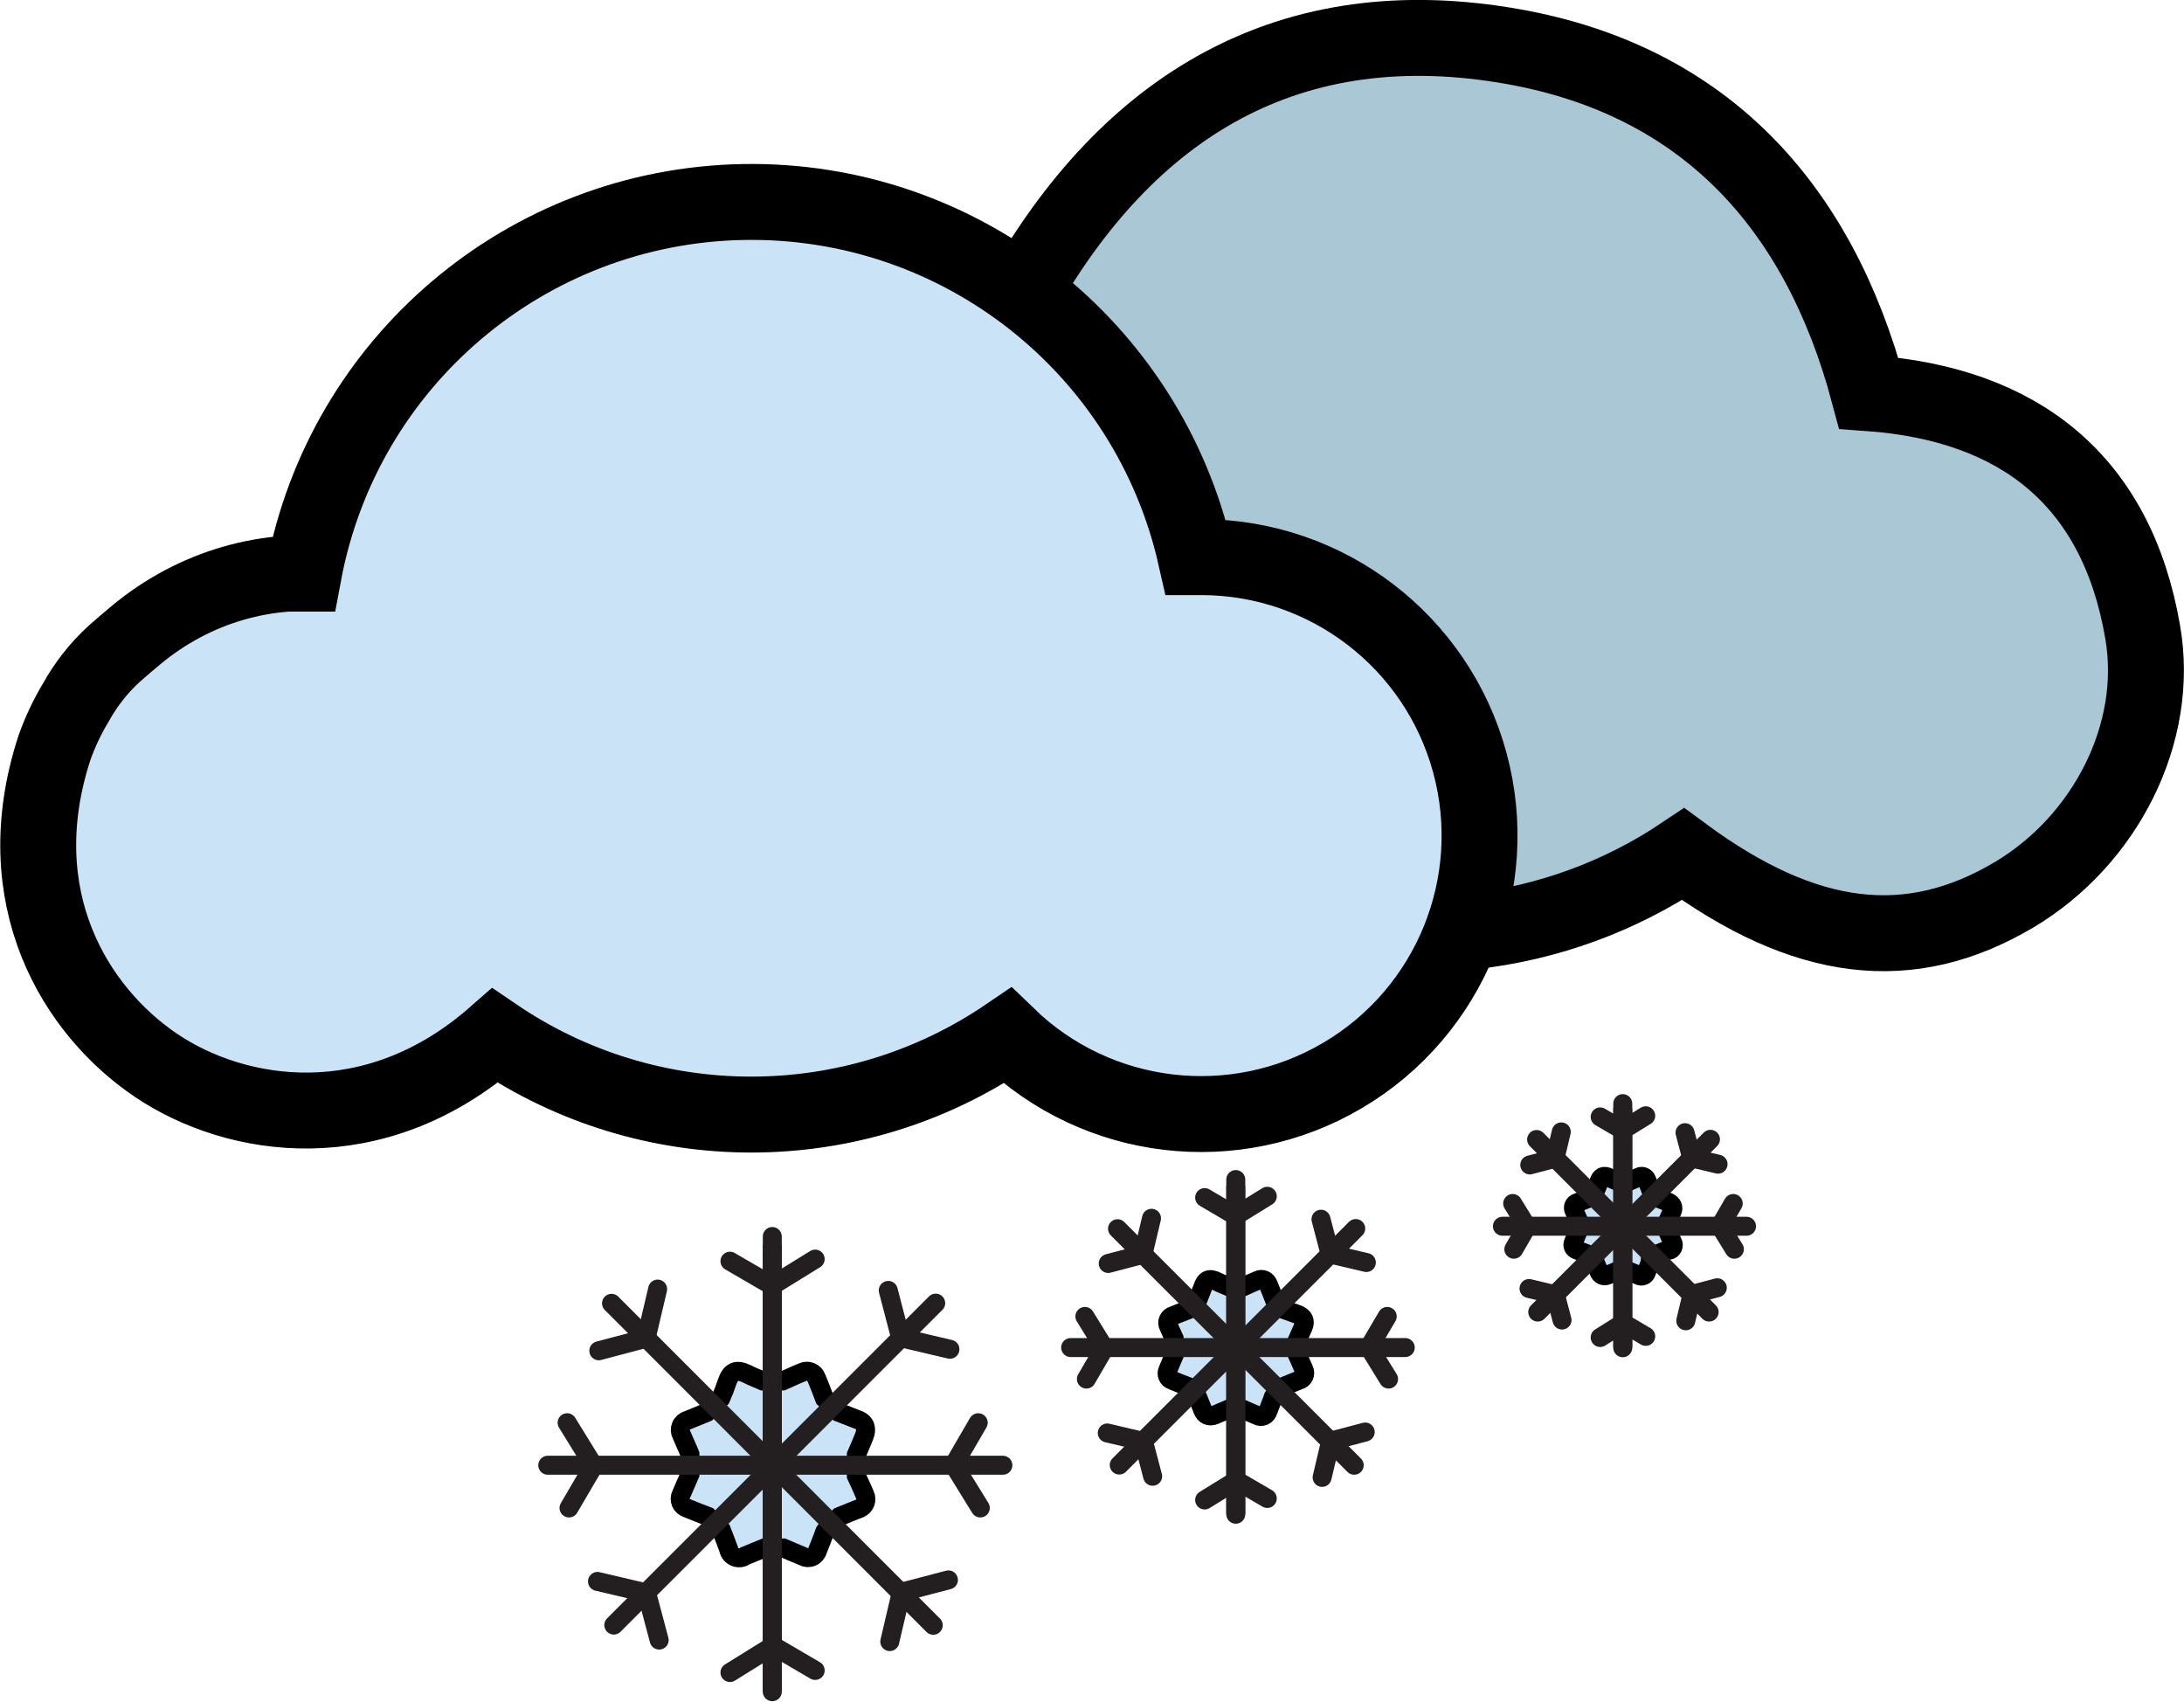
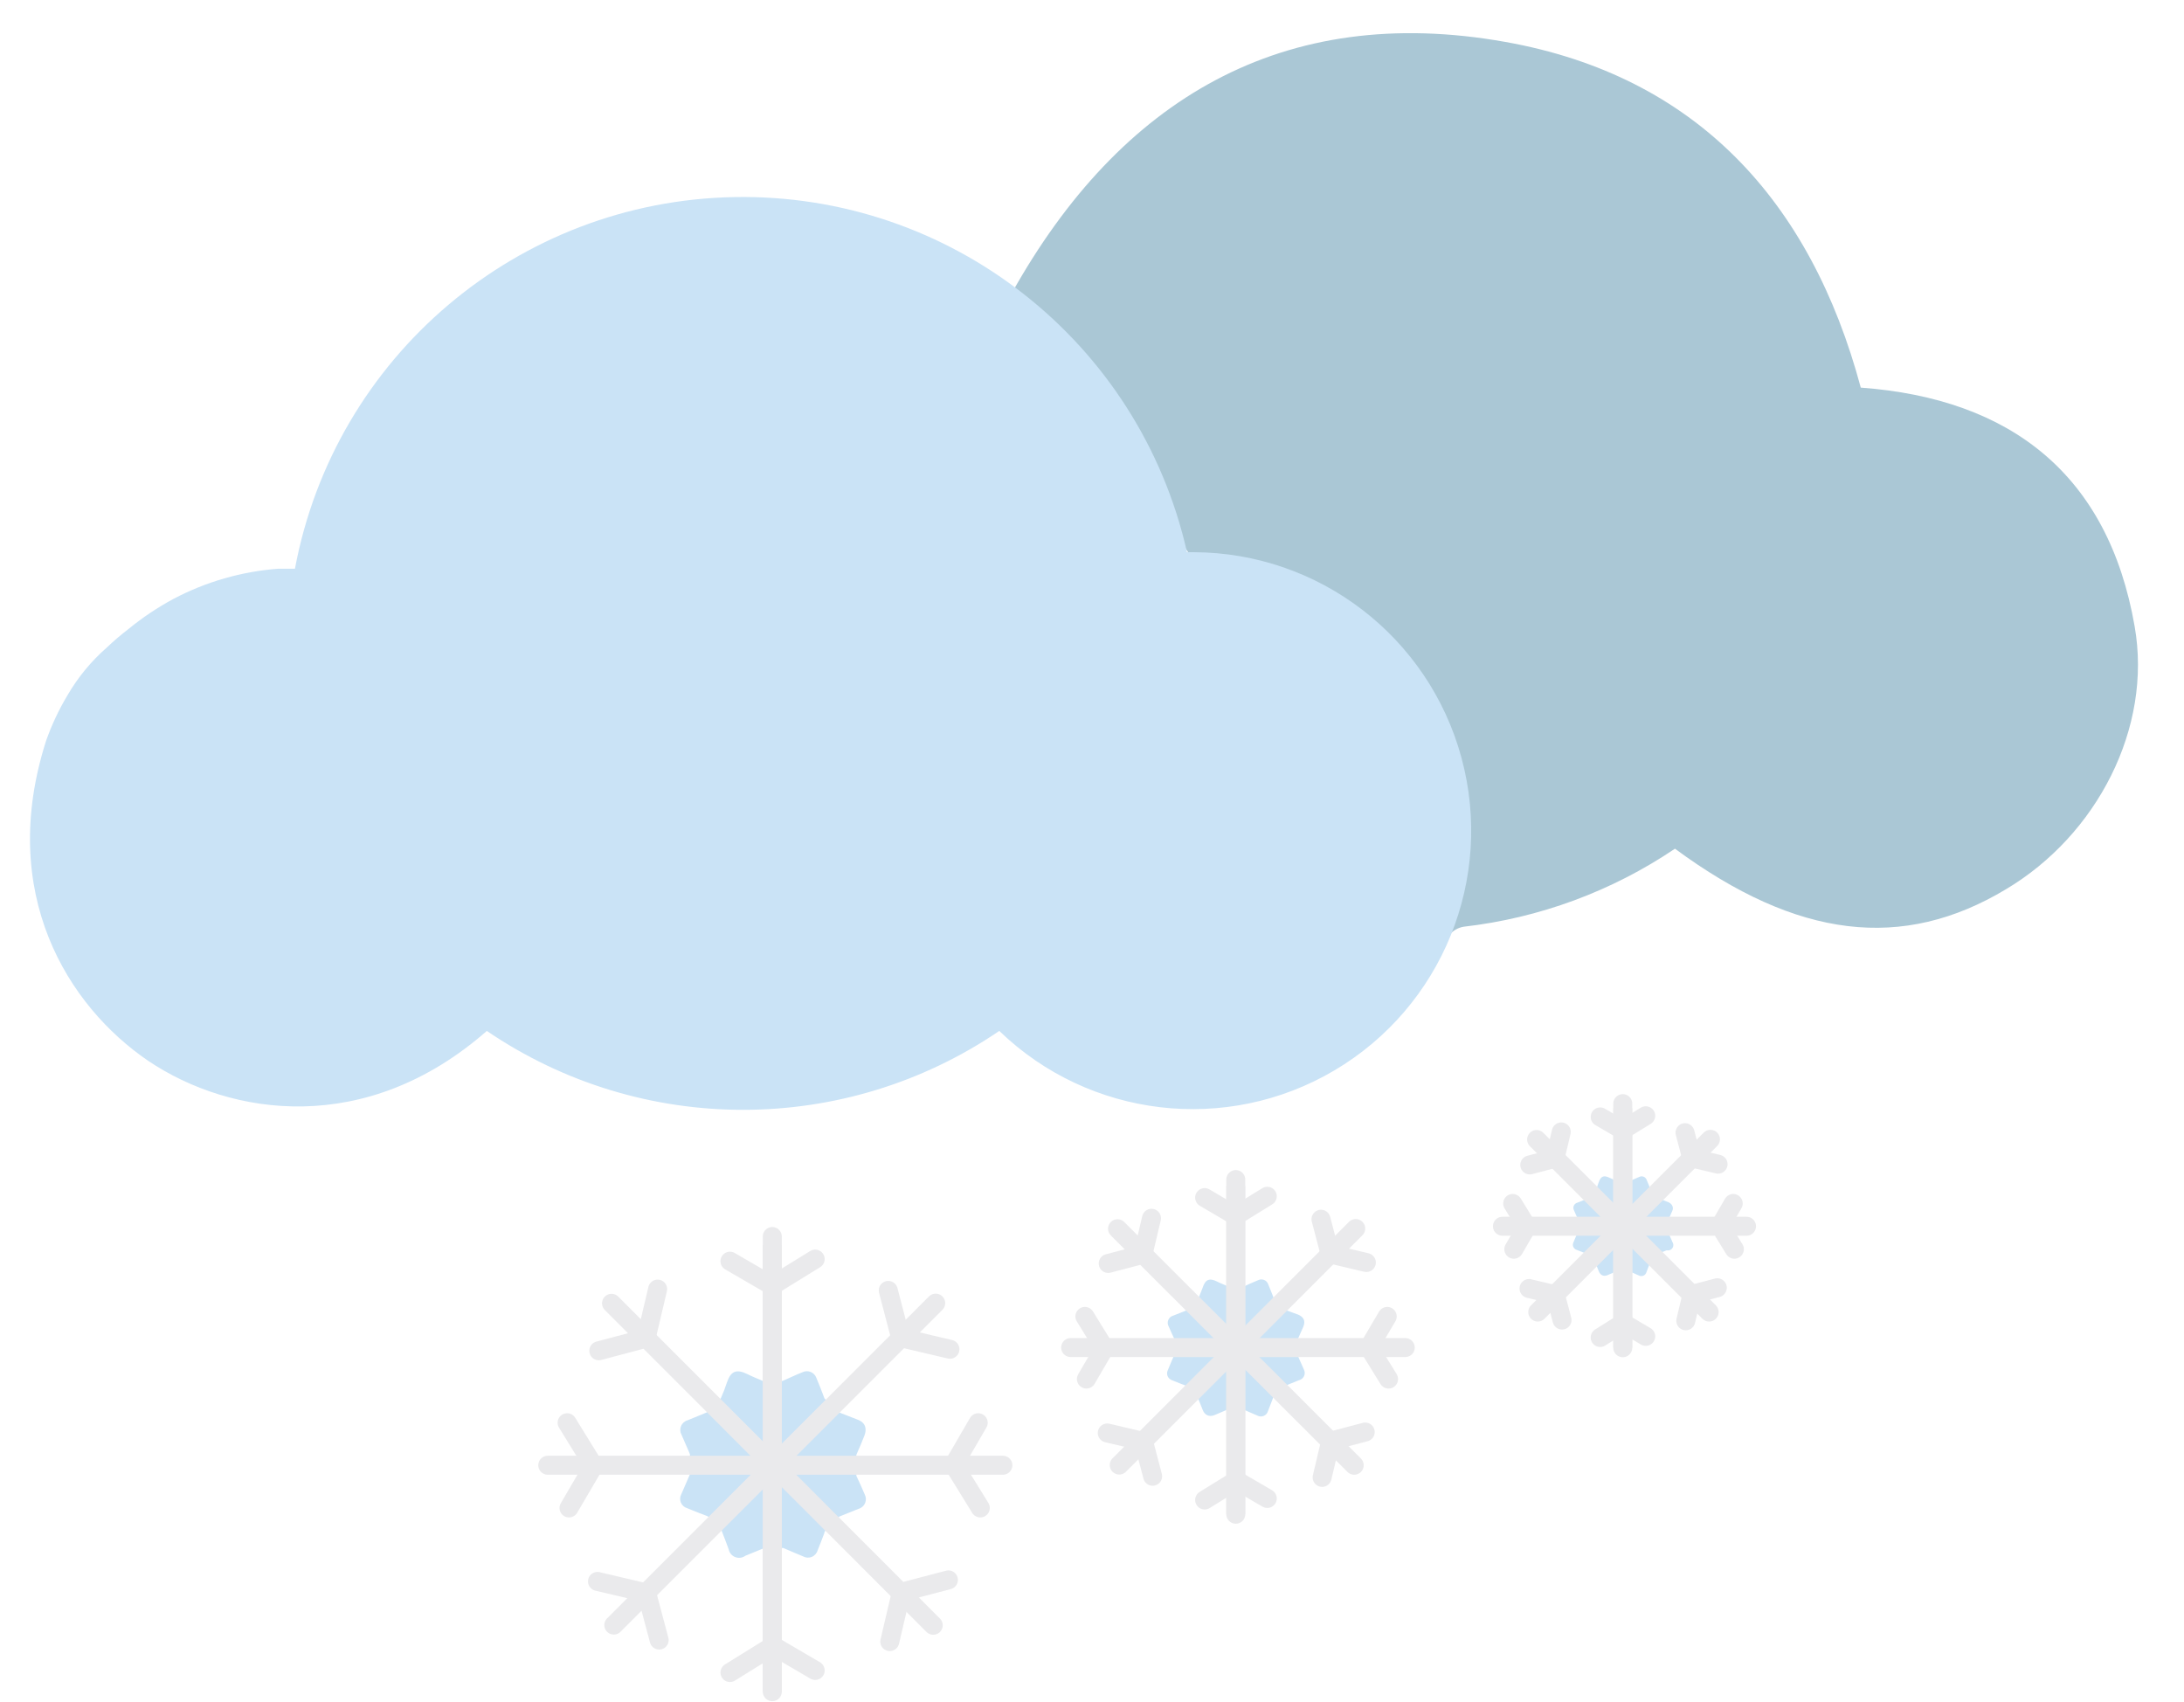
<svg xmlns="http://www.w3.org/2000/svg" viewBox="0 0 115.07 89.62">
  <defs>
-     <style>.cls-1{fill:#cae3f6;}.cls-2{fill:#aac7d5;}.cls-3,.cls-4,.cls-5,.cls-6{fill:none;stroke-miterlimit:10;}.cls-3,.cls-6{stroke:#000;}.cls-4,.cls-5{stroke:#231f20;}.cls-5{stroke-linecap:round;}.cls-6{stroke-width:4px;}</style>
+     <style>.cls-1{fill:#cae3f6;}.cls-2{fill:#aac7d5;}.cls-3,.cls-4,.cls-5,.cls-6{fill:none;stroke-miterlimit:10;}.cls-3,.cls-6{}.cls-4,.cls-5{stroke:#EAEAEC;}.cls-5{stroke-linecap:round;}.cls-6{stroke-width:4px;}</style>
  </defs>
  <g id="Layer_2" data-name="Layer 2">
    <g id="Layer_1-2" data-name="Layer 1">
      <path class="cls-1" d="M45.57,78.75c-.14-.34-.3-.68-.45-1V76.64c.15-.33.28-.65.42-1s.08-.69-.35-.85l-1-.39-.75-.73c-.15-.39-.28-.74-.43-1.09a.53.53,0,0,0-.73-.29c-.19.07-.37.16-.56.24l-.49.22H40.19c-.29-.13-.56-.23-.81-.36-.59-.29-.88-.15-1.08.44a7.82,7.82,0,0,1-.32.83l-.75.75-1,.41a.53.53,0,0,0-.32.77c.12.29.26.58.38.87l.06.15v1.06l-.46,1.06a.51.51,0,0,0,.31.72l.57.23.52.2.72.73c.13.34.26.66.38,1a.56.56,0,0,0,.88.35l1-.41h1l.54.23.5.21a.53.53,0,0,0,.77-.32c.12-.3.24-.6.35-.9,0,0,0-.07.07-.15l.73-.73.87-.35.21-.08A.53.53,0,0,0,45.57,78.75Z" />
      <path class="cls-1" d="M68.7,72.15l-.34-.77v-.79l.31-.7c.13-.32,0-.51-.26-.63L67.69,69l-.55-.54c-.11-.28-.21-.54-.32-.8a.38.38,0,0,0-.53-.22l-.42.18-.35.16h-.78c-.21-.09-.41-.16-.6-.26-.43-.22-.64-.11-.78.33-.07.2-.16.39-.24.6l-.55.56-.76.3a.39.39,0,0,0-.24.56c.1.21.19.43.29.64l0,.11v.78c-.11.27-.23.52-.33.78a.38.38,0,0,0,.22.53l.42.17.39.15.52.53c.1.25.2.48.29.72s.32.4.64.26l.7-.3h.77l.39.17.37.16a.39.39,0,0,0,.57-.24c.08-.22.17-.44.25-.65,0,0,0-.06.05-.12l.54-.53.64-.26.15-.06A.39.39,0,0,0,68.7,72.15Z" />
      <path class="cls-1" d="M88.12,65.44l-.24-.55v-.58c.08-.18.15-.35.23-.52s0-.36-.19-.45l-.53-.21-.4-.4c-.08-.2-.15-.39-.23-.57a.28.28,0,0,0-.39-.16l-.3.13-.26.11h-.57l-.43-.19c-.32-.16-.47-.08-.58.24a4,4,0,0,1-.17.44l-.4.41-.56.22a.28.28,0,0,0-.17.4l.21.48a.34.34,0,0,1,0,.08v.56c-.08.2-.16.38-.24.57a.28.28,0,0,0,.16.39l.31.12.28.11.38.39c.08.18.14.35.21.52s.23.3.47.19l.51-.22h.56l.29.12.27.12a.28.28,0,0,0,.41-.18c.06-.16.12-.32.19-.48a.44.44,0,0,1,0-.08l.39-.39.47-.19.12,0A.28.28,0,0,0,88.12,65.44Z" />
      <path class="cls-2" d="M76.34,49.28a1.25,1.25,0,0,1,.78-.46,25,25,0,0,0,11.13-4.11c6.44,4.75,12,5.41,17.45,2.13,4.78-2.85,7.71-8.49,6.77-13.84-1.39-8-6.53-12-14.43-12.58C95.4,10.58,89.36,4,79.32,2.21,67.58.11,59,5.26,53.31,15.44" />
      <path class="cls-1" d="M62.9,29.09l-.36,0a24,24,0,0,0-47,.87c-.29,0-.58,0-.87,0a14.09,14.09,0,0,0-5.53,1.59,14.8,14.8,0,0,0-2.35,1.57,14.06,14.06,0,0,0-1.17,1,10,10,0,0,0-2.06,2.5,13.13,13.13,0,0,0-1.13,2.4C-.15,47.07,3.58,53,7.8,55.88c4.37,2.94,11.5,4,17.85-1.57a24,24,0,0,0,27,0A14.67,14.67,0,1,0,62.9,29.09Z" />
      <path class="cls-3" d="M45.57,78.75c-.14-.34-.3-.68-.45-1V76.64c.15-.33.28-.65.42-1s.08-.69-.35-.85l-1-.39-.75-.73c-.15-.39-.28-.74-.43-1.09a.53.53,0,0,0-.73-.29c-.19.07-.37.16-.56.24l-.49.22H40.19c-.29-.13-.56-.23-.81-.36-.59-.29-.88-.15-1.08.44a7.82,7.82,0,0,1-.32.83l-.75.75-1,.41a.53.53,0,0,0-.32.77c.12.29.26.58.38.87l.06.15v1.06l-.46,1.06a.51.51,0,0,0,.31.72l.57.23.52.2.72.73c.13.34.26.66.38,1a.56.56,0,0,0,.88.35l1-.41h1l.54.23.5.21a.53.53,0,0,0,.77-.32c.12-.3.24-.6.35-.9,0,0,0-.07.07-.15l.73-.73.87-.35.21-.08A.53.53,0,0,0,45.57,78.75Z" />
      <line class="cls-4" x1="40.69" y1="65.59" x2="40.69" y2="89.12" />
      <line class="cls-5" x1="40.69" y1="65.14" x2="40.69" y2="89.12" />
      <polyline class="cls-5" points="38.46 66.44 40.68 67.73 42.95 66.33" />
      <polyline class="cls-5" points="42.95 88 40.73 86.7 38.46 88.11" />
      <line class="cls-5" x1="32.22" y1="68.66" x2="49.17" y2="85.62" />
      <polyline class="cls-5" points="31.55 71.16 34.04 70.5 34.65 67.91" />
      <polyline class="cls-5" points="49.97 83.23 47.49 83.88 46.88 86.48" />
      <line class="cls-5" x1="49.3" y1="68.65" x2="32.34" y2="85.61" />
      <polyline class="cls-5" points="46.8 67.98 47.45 70.47 50.05 71.08" />
      <polyline class="cls-5" points="34.73 86.4 34.07 83.92 31.48 83.31" />
      <line class="cls-5" x1="52.84" y1="77.19" x2="28.86" y2="77.19" />
      <polyline class="cls-5" points="51.54 74.95 50.25 77.17 51.65 79.44" />
      <polyline class="cls-5" points="29.98 79.44 31.28 77.22 29.88 74.95" />
      <path class="cls-3" d="M68.7,72.15l-.34-.77v-.79l.31-.7c.13-.32,0-.51-.26-.63L67.69,69l-.55-.54c-.11-.28-.21-.54-.32-.8a.38.38,0,0,0-.53-.22l-.42.18-.35.16h-.78c-.21-.09-.41-.16-.6-.26-.43-.22-.64-.11-.78.33-.07.2-.16.39-.24.6l-.55.56-.76.3a.39.39,0,0,0-.24.56c.1.21.19.43.29.64l0,.11v.78c-.11.27-.23.52-.33.78a.38.38,0,0,0,.22.53l.42.17.39.15.52.53c.1.25.2.48.29.72s.32.4.64.26l.7-.3h.77l.39.17.37.16a.39.39,0,0,0,.57-.24c.08-.22.17-.44.25-.65,0,0,0-.06.05-.12l.54-.53.64-.26.15-.06A.39.39,0,0,0,68.7,72.15Z" />
      <line class="cls-4" x1="65.11" y1="62.47" x2="65.11" y2="79.77" />
      <line class="cls-5" x1="65.11" y1="62.14" x2="65.11" y2="79.77" />
      <polyline class="cls-5" points="63.47 63.09 65.1 64.05 66.77 63.02" />
      <polyline class="cls-5" points="66.77 78.94 65.14 77.99 63.47 79.02" />
      <line class="cls-5" x1="58.88" y1="64.73" x2="71.35" y2="77.19" />
      <polyline class="cls-5" points="58.39 66.56 60.22 66.08 60.67 64.18" />
      <polyline class="cls-5" points="71.93 75.44 70.11 75.92 69.66 77.83" />
      <line class="cls-5" x1="71.43" y1="64.72" x2="58.97" y2="77.18" />
      <polyline class="cls-5" points="69.6 64.23 70.08 66.06 71.99 66.51" />
      <polyline class="cls-5" points="60.73 77.77 60.25 75.94 58.34 75.49" />
      <line class="cls-5" x1="74.04" y1="70.99" x2="56.41" y2="70.99" />
      <polyline class="cls-5" points="73.09 69.35 72.13 70.98 73.16 72.65" />
      <polyline class="cls-5" points="57.24 72.65 58.19 71.02 57.16 69.35" />
      <path class="cls-3" d="M88.12,65.44l-.24-.55v-.58c.08-.18.15-.35.23-.52s0-.36-.19-.45l-.53-.21-.4-.4c-.08-.2-.15-.39-.23-.57a.28.28,0,0,0-.39-.16l-.3.13-.26.11h-.57l-.43-.19c-.32-.16-.47-.08-.58.24a4,4,0,0,1-.17.44l-.4.41-.56.22a.28.28,0,0,0-.17.4l.21.48a.34.34,0,0,1,0,.08v.56c-.08.2-.16.38-.24.57a.28.28,0,0,0,.16.39l.31.12.28.11.38.39c.08.18.14.35.21.52s.23.3.47.19l.51-.22h.56l.29.12.27.12a.28.28,0,0,0,.41-.18c.06-.16.12-.32.19-.48a.44.44,0,0,1,0-.08l.39-.39.47-.19.12,0A.28.28,0,0,0,88.12,65.44Z" />
      <line class="cls-4" x1="85.5" y1="58.38" x2="85.5" y2="71" />
      <line class="cls-5" x1="85.5" y1="58.14" x2="85.5" y2="71" />
      <polyline class="cls-5" points="84.31 58.84 85.49 59.53 86.71 58.78" />
      <polyline class="cls-5" points="86.71 70.4 85.52 69.7 84.31 70.46" />
      <line class="cls-5" x1="80.96" y1="60.03" x2="90.05" y2="69.12" />
      <polyline class="cls-5" points="80.6 61.37 81.93 61.02 82.26 59.63" />
      <polyline class="cls-5" points="90.48 67.84 89.15 68.19 88.82 69.58" />
      <line class="cls-5" x1="90.12" y1="60.02" x2="81.02" y2="69.12" />
      <polyline class="cls-5" points="88.78 59.67 89.13 61 90.52 61.33" />
      <polyline class="cls-5" points="82.3 69.54 81.95 68.21 80.56 67.88" />
      <line class="cls-5" x1="92.02" y1="64.6" x2="79.16" y2="64.6" />
      <polyline class="cls-5" points="91.32 63.4 90.63 64.59 91.38 65.81" />
      <polyline class="cls-5" points="79.76 65.81 80.45 64.62 79.7 63.4" />
      <path class="cls-6" d="M76.77,49.53a1.32,1.32,0,0,1,.77-.46A24.92,24.92,0,0,0,88.68,45c6.44,4.75,11.95,5.4,17.45,2.13,4.78-2.85,7.7-8.5,6.76-13.85-1.38-8-6.52-12-14.43-12.57C95.82,10.83,89.79,4.26,79.75,2.46,68,.36,59.45,5.51,53.73,15.7" />
      <path class="cls-6" d="M63.32,29.35H63a24,24,0,0,0-47,.87l-.87,0a13.89,13.89,0,0,0-5.53,1.6A14.38,14.38,0,0,0,7.2,33.43c-.4.33-.79.67-1.17,1A10.11,10.11,0,0,0,4,37a13.24,13.24,0,0,0-1.13,2.39C.28,47.32,4,53.28,8.23,56.13s11.5,4,17.85-1.57a24,24,0,0,0,27,0A14.67,14.67,0,1,0,63.32,29.35Z" />
    </g>
  </g>
</svg>
